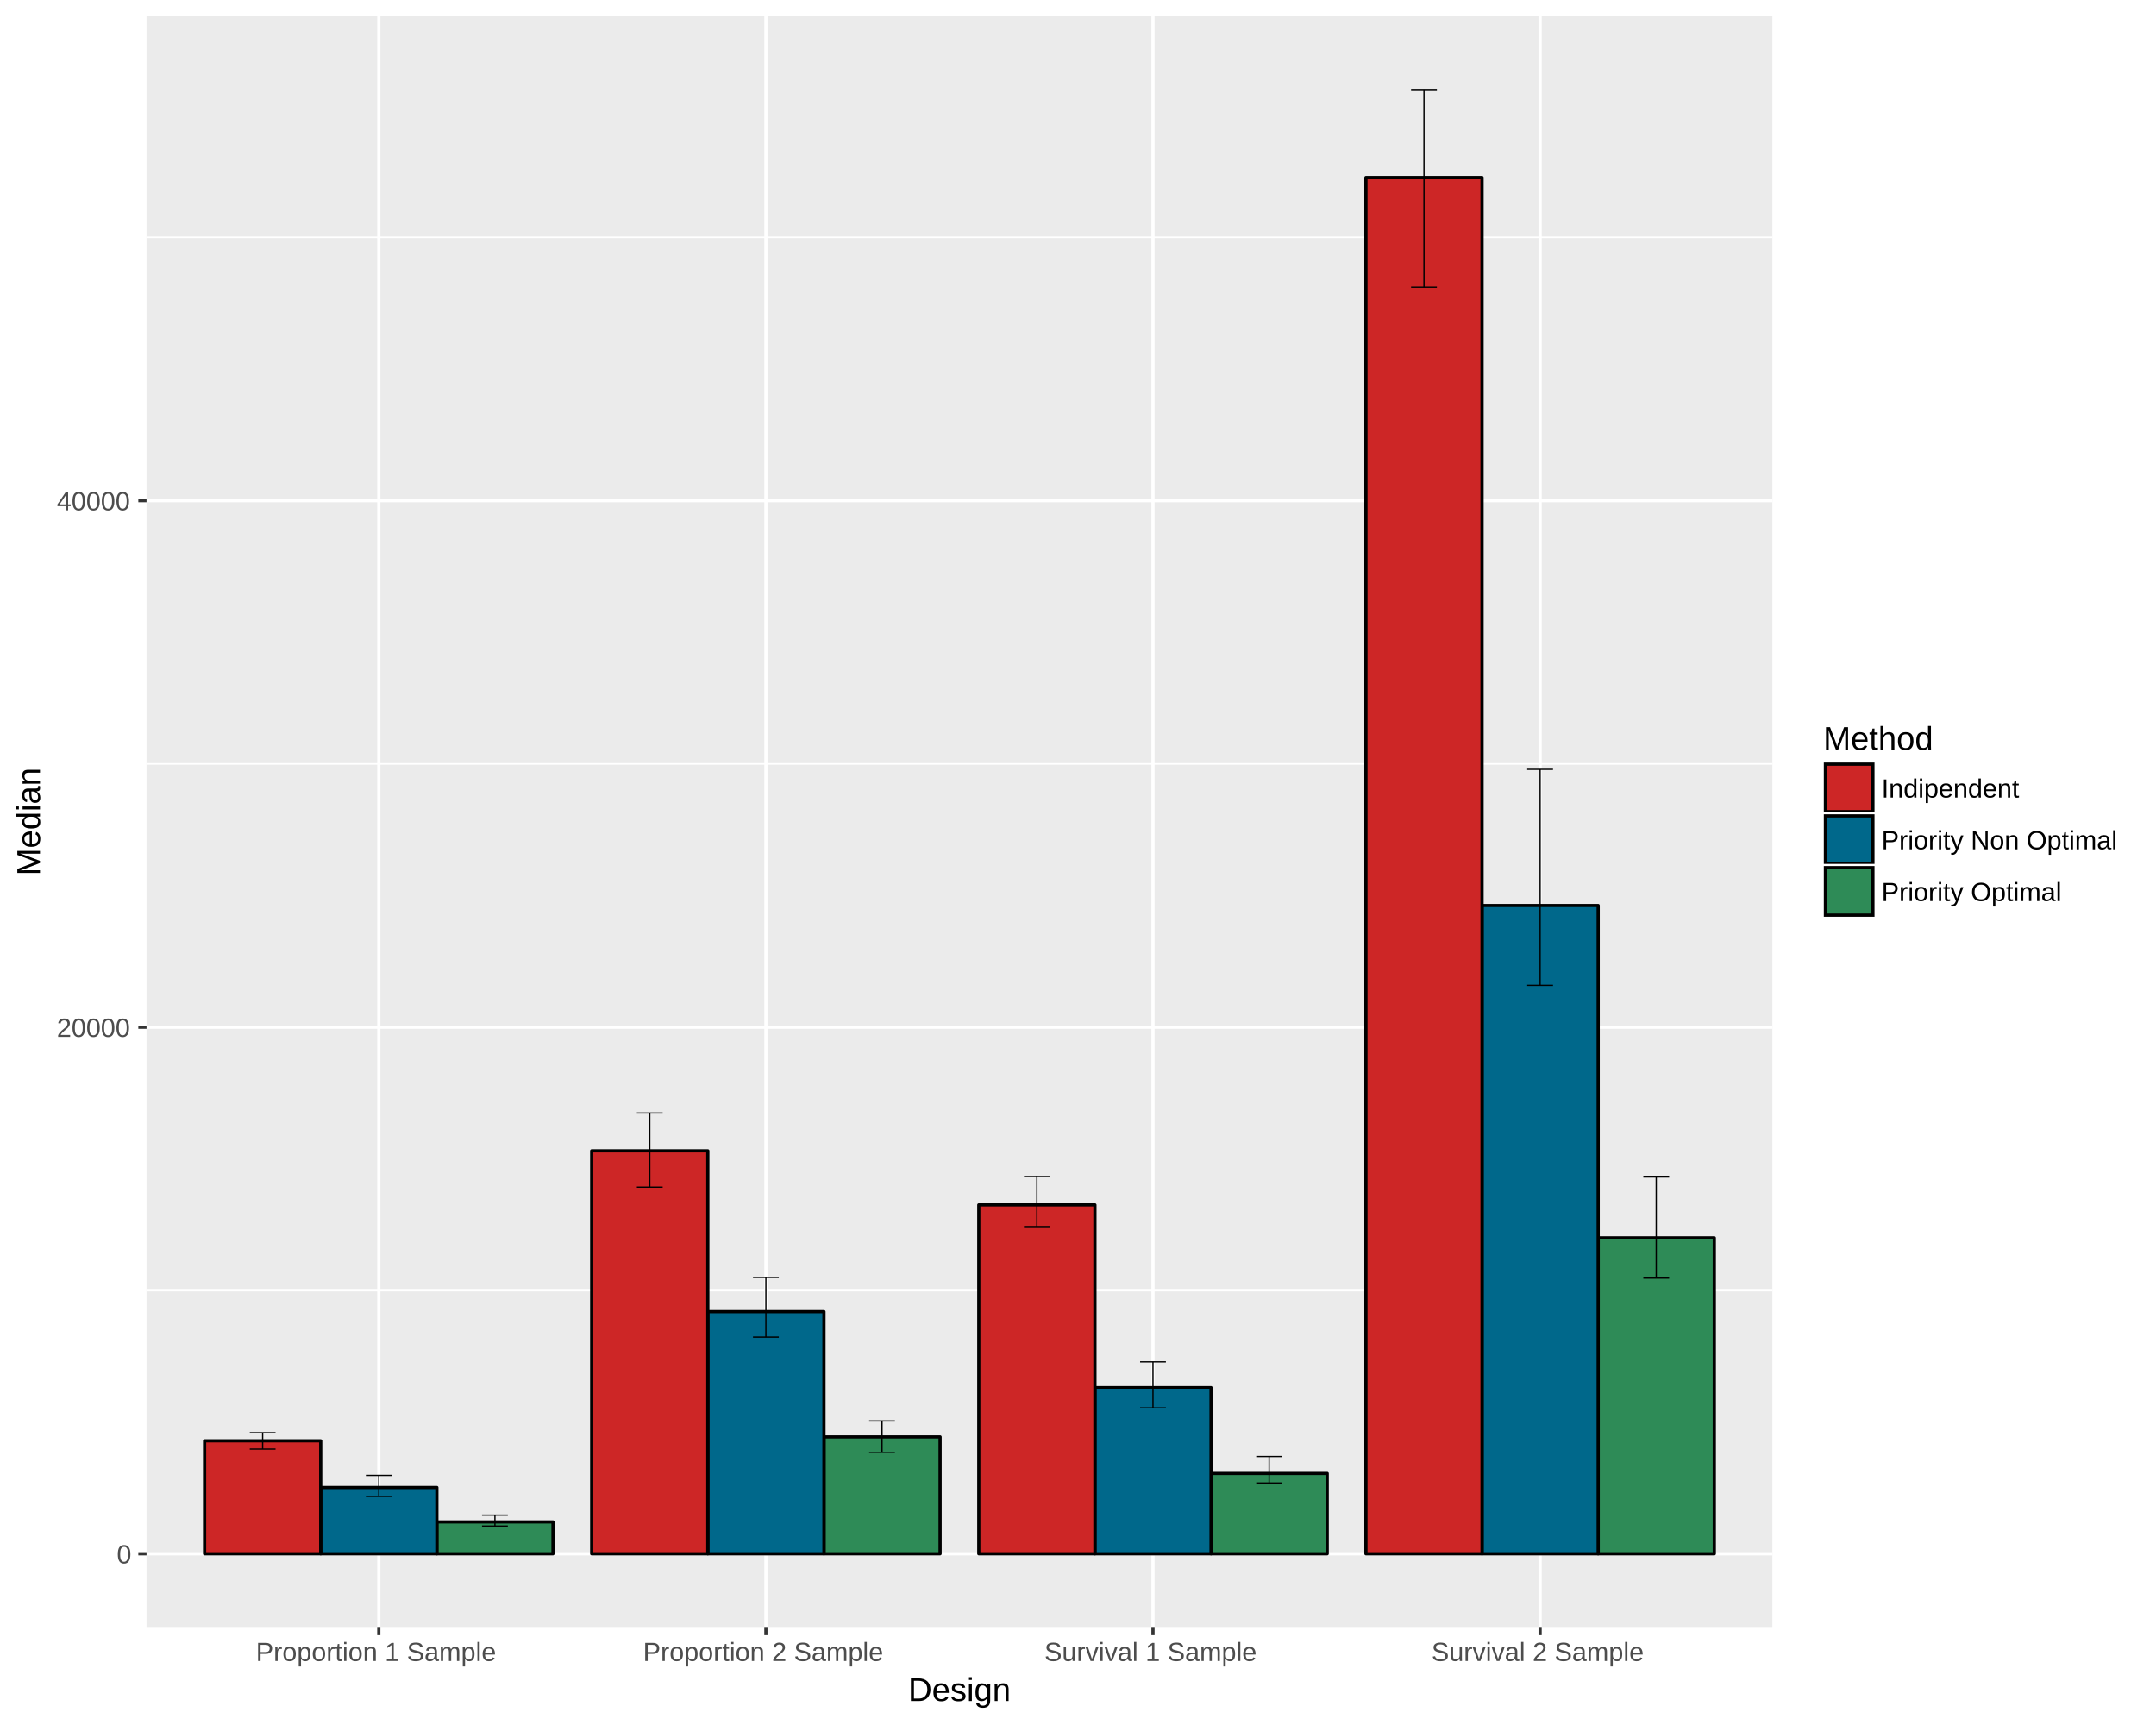
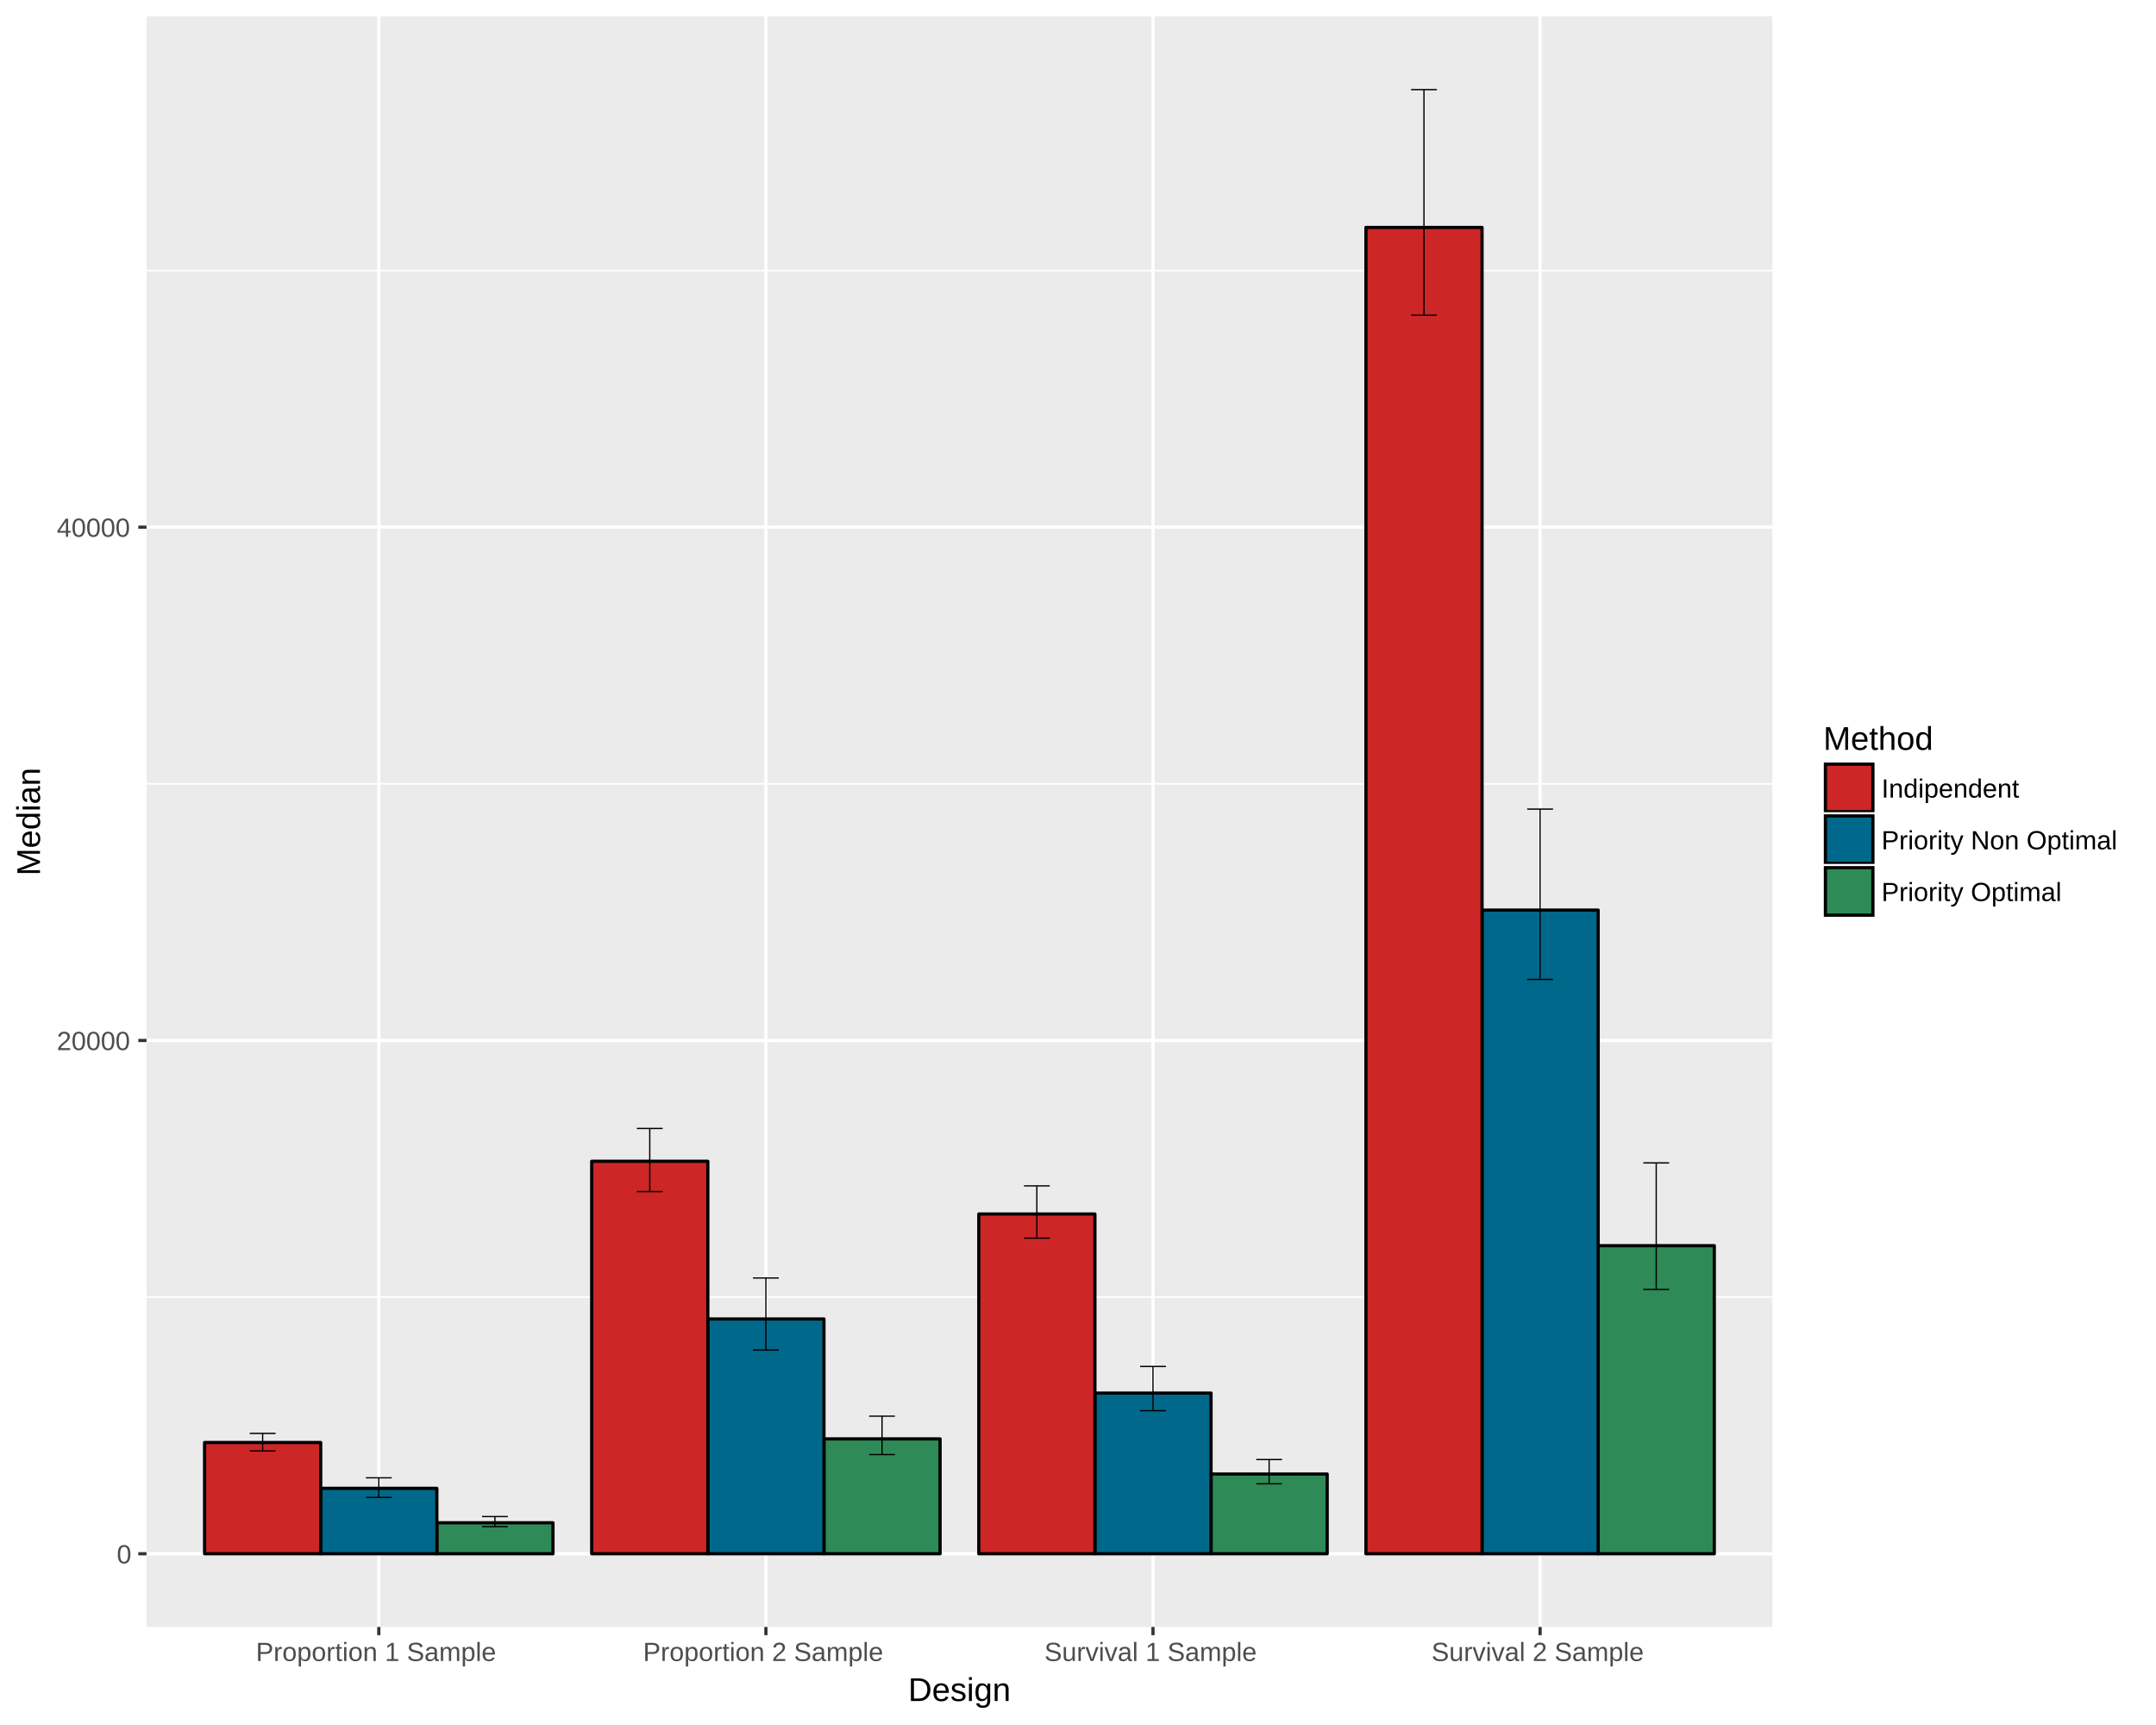
<svg xmlns="http://www.w3.org/2000/svg" viewBox="0 0 720.00 576.00">
  <defs>
    <style type="text/css">
    line, polyline, path, rect, circle {
      fill: none;
      stroke: #000000;
      stroke-linecap: round;
      stroke-linejoin: round;
      stroke-miterlimit: 10.00;
    }
  </style>
  </defs>
  <rect width="100%" height="100%" style="stroke: none; fill: #FFFFFF;" />
  <rect x="0.00" y="0.00" width="720.00" height="576.00" style="stroke-width: 1.07; stroke: #FFFFFF; fill: #FFFFFF;" />
  <defs>
    <clipPath id="cpNDguOTMyOXw1OTEuODgyfDU0My4yNjZ8NS40Nzk0NQ==">
      <rect x="48.93" y="5.48" width="542.95" height="537.79" />
    </clipPath>
  </defs>
  <rect x="48.93" y="5.48" width="542.95" height="537.79" style="stroke-width: 1.07; stroke: none; fill: #EBEBEB;" clip-path="url(#cpNDguOTMyOXw1OTEuODgyfDU0My4yNjZ8NS40Nzk0NQ==)" />
-   <polyline points="48.93,430.91 591.88,430.91 " style="stroke-width: 0.53; stroke: #FFFFFF; stroke-linecap: butt;" clip-path="url(#cpNDguOTMyOXw1OTEuODgyfDU0My4yNjZ8NS40Nzk0NQ==)" />
-   <polyline points="48.93,255.09 591.88,255.09 " style="stroke-width: 0.53; stroke: #FFFFFF; stroke-linecap: butt;" clip-path="url(#cpNDguOTMyOXw1OTEuODgyfDU0My4yNjZ8NS40Nzk0NQ==)" />
-   <polyline points="48.93,79.27 591.88,79.27 " style="stroke-width: 0.53; stroke: #FFFFFF; stroke-linecap: butt;" clip-path="url(#cpNDguOTMyOXw1OTEuODgyfDU0My4yNjZ8NS40Nzk0NQ==)" />
+   <polyline points="48.93,433.12 591.88,433.12 " style="stroke-width: 0.53; stroke: #FFFFFF; stroke-linecap: butt;" clip-path="url(#cpNDguOTMyOXw1OTEuODgyfDU0My4yNjZ8NS40Nzk0NQ==)" />
+   <polyline points="48.93,261.73 591.88,261.73 " style="stroke-width: 0.53; stroke: #FFFFFF; stroke-linecap: butt;" clip-path="url(#cpNDguOTMyOXw1OTEuODgyfDU0My4yNjZ8NS40Nzk0NQ==)" />
+   <polyline points="48.93,90.33 591.88,90.33 " style="stroke-width: 0.53; stroke: #FFFFFF; stroke-linecap: butt;" clip-path="url(#cpNDguOTMyOXw1OTEuODgyfDU0My4yNjZ8NS40Nzk0NQ==)" />
  <polyline points="48.93,518.82 591.88,518.82 " style="stroke-width: 1.07; stroke: #FFFFFF; stroke-linecap: butt;" clip-path="url(#cpNDguOTMyOXw1OTEuODgyfDU0My4yNjZ8NS40Nzk0NQ==)" />
-   <polyline points="48.93,343.00 591.88,343.00 " style="stroke-width: 1.07; stroke: #FFFFFF; stroke-linecap: butt;" clip-path="url(#cpNDguOTMyOXw1OTEuODgyfDU0My4yNjZ8NS40Nzk0NQ==)" />
-   <polyline points="48.93,167.18 591.88,167.18 " style="stroke-width: 1.07; stroke: #FFFFFF; stroke-linecap: butt;" clip-path="url(#cpNDguOTMyOXw1OTEuODgyfDU0My4yNjZ8NS40Nzk0NQ==)" />
+   <polyline points="48.93,347.43 591.88,347.43 " style="stroke-width: 1.07; stroke: #FFFFFF; stroke-linecap: butt;" clip-path="url(#cpNDguOTMyOXw1OTEuODgyfDU0My4yNjZ8NS40Nzk0NQ==)" />
+   <polyline points="48.93,176.03 591.88,176.03 " style="stroke-width: 1.07; stroke: #FFFFFF; stroke-linecap: butt;" clip-path="url(#cpNDguOTMyOXw1OTEuODgyfDU0My4yNjZ8NS40Nzk0NQ==)" />
  <polyline points="126.50,543.27 126.50,5.48 " style="stroke-width: 1.07; stroke: #FFFFFF; stroke-linecap: butt;" clip-path="url(#cpNDguOTMyOXw1OTEuODgyfDU0My4yNjZ8NS40Nzk0NQ==)" />
  <polyline points="255.77,543.27 255.77,5.48 " style="stroke-width: 1.07; stroke: #FFFFFF; stroke-linecap: butt;" clip-path="url(#cpNDguOTMyOXw1OTEuODgyfDU0My4yNjZ8NS40Nzk0NQ==)" />
  <polyline points="385.04,543.27 385.04,5.48 " style="stroke-width: 1.07; stroke: #FFFFFF; stroke-linecap: butt;" clip-path="url(#cpNDguOTMyOXw1OTEuODgyfDU0My4yNjZ8NS40Nzk0NQ==)" />
  <polyline points="514.32,543.27 514.32,5.48 " style="stroke-width: 1.07; stroke: #FFFFFF; stroke-linecap: butt;" clip-path="url(#cpNDguOTMyOXw1OTEuODgyfDU0My4yNjZ8NS40Nzk0NQ==)" />
-   <rect x="145.89" y="508.18" width="38.78" height="10.64" style="stroke-width: 1.07; stroke-linecap: butt; fill: #2E8B57;" clip-path="url(#cpNDguOTMyOXw1OTEuODgyfDU0My4yNjZ8NS40Nzk0NQ==)" />
-   <rect x="107.11" y="496.68" width="38.78" height="22.14" style="stroke-width: 1.07; stroke-linecap: butt; fill: #00688B;" clip-path="url(#cpNDguOTMyOXw1OTEuODgyfDU0My4yNjZ8NS40Nzk0NQ==)" />
-   <rect x="68.32" y="481.08" width="38.78" height="37.74" style="stroke-width: 1.07; stroke-linecap: butt; fill: #CD2626;" clip-path="url(#cpNDguOTMyOXw1OTEuODgyfDU0My4yNjZ8NS40Nzk0NQ==)" />
-   <rect x="275.16" y="479.78" width="38.78" height="39.04" style="stroke-width: 1.07; stroke-linecap: butt; fill: #2E8B57;" clip-path="url(#cpNDguOTMyOXw1OTEuODgyfDU0My4yNjZ8NS40Nzk0NQ==)" />
-   <rect x="236.38" y="437.94" width="38.78" height="80.88" style="stroke-width: 1.07; stroke-linecap: butt; fill: #00688B;" clip-path="url(#cpNDguOTMyOXw1OTEuODgyfDU0My4yNjZ8NS40Nzk0NQ==)" />
-   <rect x="197.60" y="384.25" width="38.78" height="134.57" style="stroke-width: 1.07; stroke-linecap: butt; fill: #CD2626;" clip-path="url(#cpNDguOTMyOXw1OTEuODgyfDU0My4yNjZ8NS40Nzk0NQ==)" />
-   <rect x="404.44" y="491.99" width="38.78" height="26.83" style="stroke-width: 1.07; stroke-linecap: butt; fill: #2E8B57;" clip-path="url(#cpNDguOTMyOXw1OTEuODgyfDU0My4yNjZ8NS40Nzk0NQ==)" />
-   <rect x="365.65" y="463.31" width="38.78" height="55.51" style="stroke-width: 1.07; stroke-linecap: butt; fill: #00688B;" clip-path="url(#cpNDguOTMyOXw1OTEuODgyfDU0My4yNjZ8NS40Nzk0NQ==)" />
-   <rect x="326.87" y="402.29" width="38.78" height="116.53" style="stroke-width: 1.07; stroke-linecap: butt; fill: #CD2626;" clip-path="url(#cpNDguOTMyOXw1OTEuODgyfDU0My4yNjZ8NS40Nzk0NQ==)" />
-   <rect x="533.71" y="413.29" width="38.78" height="105.54" style="stroke-width: 1.07; stroke-linecap: butt; fill: #2E8B57;" clip-path="url(#cpNDguOTMyOXw1OTEuODgyfDU0My4yNjZ8NS40Nzk0NQ==)" />
-   <rect x="494.93" y="302.37" width="38.78" height="216.45" style="stroke-width: 1.07; stroke-linecap: butt; fill: #00688B;" clip-path="url(#cpNDguOTMyOXw1OTEuODgyfDU0My4yNjZ8NS40Nzk0NQ==)" />
-   <rect x="456.15" y="59.31" width="38.78" height="459.51" style="stroke-width: 1.07; stroke-linecap: butt; fill: #CD2626;" clip-path="url(#cpNDguOTMyOXw1OTEuODgyfDU0My4yNjZ8NS40Nzk0NQ==)" />
-   <polyline points="160.97,505.91 169.59,505.91 " style="stroke-width: 0.43; stroke-linecap: butt;" clip-path="url(#cpNDguOTMyOXw1OTEuODgyfDU0My4yNjZ8NS40Nzk0NQ==)" />
-   <polyline points="165.28,505.91 165.28,509.57 " style="stroke-width: 0.43; stroke-linecap: butt;" clip-path="url(#cpNDguOTMyOXw1OTEuODgyfDU0My4yNjZ8NS40Nzk0NQ==)" />
-   <polyline points="160.97,509.57 169.59,509.57 " style="stroke-width: 0.43; stroke-linecap: butt;" clip-path="url(#cpNDguOTMyOXw1OTEuODgyfDU0My4yNjZ8NS40Nzk0NQ==)" />
-   <polyline points="122.19,492.63 130.81,492.63 " style="stroke-width: 0.43; stroke-linecap: butt;" clip-path="url(#cpNDguOTMyOXw1OTEuODgyfDU0My4yNjZ8NS40Nzk0NQ==)" />
-   <polyline points="126.50,492.63 126.50,499.65 " style="stroke-width: 0.43; stroke-linecap: butt;" clip-path="url(#cpNDguOTMyOXw1OTEuODgyfDU0My4yNjZ8NS40Nzk0NQ==)" />
-   <polyline points="122.19,499.65 130.81,499.65 " style="stroke-width: 0.43; stroke-linecap: butt;" clip-path="url(#cpNDguOTMyOXw1OTEuODgyfDU0My4yNjZ8NS40Nzk0NQ==)" />
-   <polyline points="83.41,478.40 92.02,478.40 " style="stroke-width: 0.43; stroke-linecap: butt;" clip-path="url(#cpNDguOTMyOXw1OTEuODgyfDU0My4yNjZ8NS40Nzk0NQ==)" />
-   <polyline points="87.71,478.40 87.71,483.84 " style="stroke-width: 0.43; stroke-linecap: butt;" clip-path="url(#cpNDguOTMyOXw1OTEuODgyfDU0My4yNjZ8NS40Nzk0NQ==)" />
-   <polyline points="83.41,483.84 92.02,483.84 " style="stroke-width: 0.43; stroke-linecap: butt;" clip-path="url(#cpNDguOTMyOXw1OTEuODgyfDU0My4yNjZ8NS40Nzk0NQ==)" />
-   <polyline points="290.24,474.44 298.86,474.44 " style="stroke-width: 0.43; stroke-linecap: butt;" clip-path="url(#cpNDguOTMyOXw1OTEuODgyfDU0My4yNjZ8NS40Nzk0NQ==)" />
-   <polyline points="294.55,474.44 294.55,484.94 " style="stroke-width: 0.43; stroke-linecap: butt;" clip-path="url(#cpNDguOTMyOXw1OTEuODgyfDU0My4yNjZ8NS40Nzk0NQ==)" />
-   <polyline points="290.24,484.94 298.86,484.94 " style="stroke-width: 0.43; stroke-linecap: butt;" clip-path="url(#cpNDguOTMyOXw1OTEuODgyfDU0My4yNjZ8NS40Nzk0NQ==)" />
-   <polyline points="251.46,426.51 260.08,426.51 " style="stroke-width: 0.43; stroke-linecap: butt;" clip-path="url(#cpNDguOTMyOXw1OTEuODgyfDU0My4yNjZ8NS40Nzk0NQ==)" />
-   <polyline points="255.77,426.51 255.77,446.43 " style="stroke-width: 0.43; stroke-linecap: butt;" clip-path="url(#cpNDguOTMyOXw1OTEuODgyfDU0My4yNjZ8NS40Nzk0NQ==)" />
-   <polyline points="251.46,446.43 260.08,446.43 " style="stroke-width: 0.43; stroke-linecap: butt;" clip-path="url(#cpNDguOTMyOXw1OTEuODgyfDU0My4yNjZ8NS40Nzk0NQ==)" />
-   <polyline points="212.68,371.63 221.30,371.63 " style="stroke-width: 0.43; stroke-linecap: butt;" clip-path="url(#cpNDguOTMyOXw1OTEuODgyfDU0My4yNjZ8NS40Nzk0NQ==)" />
-   <polyline points="216.99,371.63 216.99,396.37 " style="stroke-width: 0.43; stroke-linecap: butt;" clip-path="url(#cpNDguOTMyOXw1OTEuODgyfDU0My4yNjZ8NS40Nzk0NQ==)" />
-   <polyline points="212.68,396.37 221.30,396.37 " style="stroke-width: 0.43; stroke-linecap: butt;" clip-path="url(#cpNDguOTMyOXw1OTEuODgyfDU0My4yNjZ8NS40Nzk0NQ==)" />
-   <polyline points="419.52,486.32 428.14,486.32 " style="stroke-width: 0.43; stroke-linecap: butt;" clip-path="url(#cpNDguOTMyOXw1OTEuODgyfDU0My4yNjZ8NS40Nzk0NQ==)" />
-   <polyline points="423.83,486.32 423.83,495.18 " style="stroke-width: 0.43; stroke-linecap: butt;" clip-path="url(#cpNDguOTMyOXw1OTEuODgyfDU0My4yNjZ8NS40Nzk0NQ==)" />
-   <polyline points="419.52,495.18 428.14,495.18 " style="stroke-width: 0.43; stroke-linecap: butt;" clip-path="url(#cpNDguOTMyOXw1OTEuODgyfDU0My4yNjZ8NS40Nzk0NQ==)" />
-   <polyline points="380.74,454.70 389.35,454.70 " style="stroke-width: 0.43; stroke-linecap: butt;" clip-path="url(#cpNDguOTMyOXw1OTEuODgyfDU0My4yNjZ8NS40Nzk0NQ==)" />
-   <polyline points="385.04,454.70 385.04,470.08 " style="stroke-width: 0.43; stroke-linecap: butt;" clip-path="url(#cpNDguOTMyOXw1OTEuODgyfDU0My4yNjZ8NS40Nzk0NQ==)" />
-   <polyline points="380.74,470.08 389.35,470.08 " style="stroke-width: 0.43; stroke-linecap: butt;" clip-path="url(#cpNDguOTMyOXw1OTEuODgyfDU0My4yNjZ8NS40Nzk0NQ==)" />
-   <polyline points="341.95,392.82 350.57,392.82 " style="stroke-width: 0.43; stroke-linecap: butt;" clip-path="url(#cpNDguOTMyOXw1OTEuODgyfDU0My4yNjZ8NS40Nzk0NQ==)" />
-   <polyline points="346.26,392.82 346.26,409.81 " style="stroke-width: 0.43; stroke-linecap: butt;" clip-path="url(#cpNDguOTMyOXw1OTEuODgyfDU0My4yNjZ8NS40Nzk0NQ==)" />
-   <polyline points="341.95,409.81 350.57,409.81 " style="stroke-width: 0.43; stroke-linecap: butt;" clip-path="url(#cpNDguOTMyOXw1OTEuODgyfDU0My4yNjZ8NS40Nzk0NQ==)" />
-   <polyline points="548.79,392.98 557.41,392.98 " style="stroke-width: 0.43; stroke-linecap: butt;" clip-path="url(#cpNDguOTMyOXw1OTEuODgyfDU0My4yNjZ8NS40Nzk0NQ==)" />
-   <polyline points="553.10,392.98 553.10,426.73 " style="stroke-width: 0.43; stroke-linecap: butt;" clip-path="url(#cpNDguOTMyOXw1OTEuODgyfDU0My4yNjZ8NS40Nzk0NQ==)" />
-   <polyline points="548.79,426.73 557.41,426.73 " style="stroke-width: 0.43; stroke-linecap: butt;" clip-path="url(#cpNDguOTMyOXw1OTEuODgyfDU0My4yNjZ8NS40Nzk0NQ==)" />
-   <polyline points="510.01,256.90 518.63,256.90 " style="stroke-width: 0.43; stroke-linecap: butt;" clip-path="url(#cpNDguOTMyOXw1OTEuODgyfDU0My4yNjZ8NS40Nzk0NQ==)" />
-   <polyline points="514.32,256.90 514.32,329.01 " style="stroke-width: 0.43; stroke-linecap: butt;" clip-path="url(#cpNDguOTMyOXw1OTEuODgyfDU0My4yNjZ8NS40Nzk0NQ==)" />
-   <polyline points="510.01,329.01 518.63,329.01 " style="stroke-width: 0.43; stroke-linecap: butt;" clip-path="url(#cpNDguOTMyOXw1OTEuODgyfDU0My4yNjZ8NS40Nzk0NQ==)" />
+   <rect x="145.89" y="508.48" width="38.78" height="10.34" style="stroke-width: 1.07; stroke-linecap: butt; fill: #2E8B57;" clip-path="url(#cpNDguOTMyOXw1OTEuODgyfDU0My4yNjZ8NS40Nzk0NQ==)" />
+   <rect x="107.11" y="496.98" width="38.78" height="21.84" style="stroke-width: 1.07; stroke-linecap: butt; fill: #00688B;" clip-path="url(#cpNDguOTMyOXw1OTEuODgyfDU0My4yNjZ8NS40Nzk0NQ==)" />
+   <rect x="68.32" y="481.67" width="38.78" height="37.15" style="stroke-width: 1.07; stroke-linecap: butt; fill: #CD2626;" clip-path="url(#cpNDguOTMyOXw1OTEuODgyfDU0My4yNjZ8NS40Nzk0NQ==)" />
+   <rect x="275.16" y="480.46" width="38.78" height="38.36" style="stroke-width: 1.07; stroke-linecap: butt; fill: #2E8B57;" clip-path="url(#cpNDguOTMyOXw1OTEuODgyfDU0My4yNjZ8NS40Nzk0NQ==)" />
+   <rect x="236.38" y="440.42" width="38.78" height="78.40" style="stroke-width: 1.07; stroke-linecap: butt; fill: #00688B;" clip-path="url(#cpNDguOTMyOXw1OTEuODgyfDU0My4yNjZ8NS40Nzk0NQ==)" />
+   <rect x="197.60" y="387.77" width="38.78" height="131.05" style="stroke-width: 1.07; stroke-linecap: butt; fill: #CD2626;" clip-path="url(#cpNDguOTMyOXw1OTEuODgyfDU0My4yNjZ8NS40Nzk0NQ==)" />
+   <rect x="404.44" y="492.20" width="38.78" height="26.62" style="stroke-width: 1.07; stroke-linecap: butt; fill: #2E8B57;" clip-path="url(#cpNDguOTMyOXw1OTEuODgyfDU0My4yNjZ8NS40Nzk0NQ==)" />
+   <rect x="365.65" y="465.17" width="38.78" height="53.65" style="stroke-width: 1.07; stroke-linecap: butt; fill: #00688B;" clip-path="url(#cpNDguOTMyOXw1OTEuODgyfDU0My4yNjZ8NS40Nzk0NQ==)" />
+   <rect x="326.87" y="405.37" width="38.78" height="113.45" style="stroke-width: 1.07; stroke-linecap: butt; fill: #CD2626;" clip-path="url(#cpNDguOTMyOXw1OTEuODgyfDU0My4yNjZ8NS40Nzk0NQ==)" />
+   <rect x="533.71" y="415.95" width="38.78" height="102.88" style="stroke-width: 1.07; stroke-linecap: butt; fill: #2E8B57;" clip-path="url(#cpNDguOTMyOXw1OTEuODgyfDU0My4yNjZ8NS40Nzk0NQ==)" />
+   <rect x="494.93" y="303.89" width="38.78" height="214.93" style="stroke-width: 1.07; stroke-linecap: butt; fill: #00688B;" clip-path="url(#cpNDguOTMyOXw1OTEuODgyfDU0My4yNjZ8NS40Nzk0NQ==)" />
+   <rect x="456.15" y="75.95" width="38.78" height="442.87" style="stroke-width: 1.07; stroke-linecap: butt; fill: #CD2626;" clip-path="url(#cpNDguOTMyOXw1OTEuODgyfDU0My4yNjZ8NS40Nzk0NQ==)" />
+   <polyline points="160.97,506.40 169.59,506.40 " style="stroke-width: 0.43; stroke-linecap: butt;" clip-path="url(#cpNDguOTMyOXw1OTEuODgyfDU0My4yNjZ8NS40Nzk0NQ==)" />
+   <polyline points="165.28,506.40 165.28,509.75 " style="stroke-width: 0.43; stroke-linecap: butt;" clip-path="url(#cpNDguOTMyOXw1OTEuODgyfDU0My4yNjZ8NS40Nzk0NQ==)" />
+   <polyline points="160.97,509.75 169.59,509.75 " style="stroke-width: 0.43; stroke-linecap: butt;" clip-path="url(#cpNDguOTMyOXw1OTEuODgyfDU0My4yNjZ8NS40Nzk0NQ==)" />
+   <polyline points="122.19,493.46 130.81,493.46 " style="stroke-width: 0.43; stroke-linecap: butt;" clip-path="url(#cpNDguOTMyOXw1OTEuODgyfDU0My4yNjZ8NS40Nzk0NQ==)" />
+   <polyline points="126.50,493.46 126.50,500.01 " style="stroke-width: 0.43; stroke-linecap: butt;" clip-path="url(#cpNDguOTMyOXw1OTEuODgyfDU0My4yNjZ8NS40Nzk0NQ==)" />
+   <polyline points="122.19,500.01 130.81,500.01 " style="stroke-width: 0.43; stroke-linecap: butt;" clip-path="url(#cpNDguOTMyOXw1OTEuODgyfDU0My4yNjZ8NS40Nzk0NQ==)" />
+   <polyline points="83.41,478.63 92.02,478.63 " style="stroke-width: 0.43; stroke-linecap: butt;" clip-path="url(#cpNDguOTMyOXw1OTEuODgyfDU0My4yNjZ8NS40Nzk0NQ==)" />
+   <polyline points="87.71,478.63 87.71,484.49 " style="stroke-width: 0.43; stroke-linecap: butt;" clip-path="url(#cpNDguOTMyOXw1OTEuODgyfDU0My4yNjZ8NS40Nzk0NQ==)" />
+   <polyline points="83.41,484.49 92.02,484.49 " style="stroke-width: 0.43; stroke-linecap: butt;" clip-path="url(#cpNDguOTMyOXw1OTEuODgyfDU0My4yNjZ8NS40Nzk0NQ==)" />
+   <polyline points="290.24,472.88 298.86,472.88 " style="stroke-width: 0.43; stroke-linecap: butt;" clip-path="url(#cpNDguOTMyOXw1OTEuODgyfDU0My4yNjZ8NS40Nzk0NQ==)" />
+   <polyline points="294.55,472.88 294.55,485.70 " style="stroke-width: 0.43; stroke-linecap: butt;" clip-path="url(#cpNDguOTMyOXw1OTEuODgyfDU0My4yNjZ8NS40Nzk0NQ==)" />
+   <polyline points="290.24,485.70 298.86,485.70 " style="stroke-width: 0.43; stroke-linecap: butt;" clip-path="url(#cpNDguOTMyOXw1OTEuODgyfDU0My4yNjZ8NS40Nzk0NQ==)" />
+   <polyline points="251.46,426.74 260.08,426.74 " style="stroke-width: 0.43; stroke-linecap: butt;" clip-path="url(#cpNDguOTMyOXw1OTEuODgyfDU0My4yNjZ8NS40Nzk0NQ==)" />
+   <polyline points="255.77,426.74 255.77,450.81 " style="stroke-width: 0.43; stroke-linecap: butt;" clip-path="url(#cpNDguOTMyOXw1OTEuODgyfDU0My4yNjZ8NS40Nzk0NQ==)" />
+   <polyline points="251.46,450.81 260.08,450.81 " style="stroke-width: 0.43; stroke-linecap: butt;" clip-path="url(#cpNDguOTMyOXw1OTEuODgyfDU0My4yNjZ8NS40Nzk0NQ==)" />
+   <polyline points="212.68,376.81 221.30,376.81 " style="stroke-width: 0.43; stroke-linecap: butt;" clip-path="url(#cpNDguOTMyOXw1OTEuODgyfDU0My4yNjZ8NS40Nzk0NQ==)" />
+   <polyline points="216.99,376.81 216.99,397.89 " style="stroke-width: 0.43; stroke-linecap: butt;" clip-path="url(#cpNDguOTMyOXw1OTEuODgyfDU0My4yNjZ8NS40Nzk0NQ==)" />
+   <polyline points="212.68,397.89 221.30,397.89 " style="stroke-width: 0.43; stroke-linecap: butt;" clip-path="url(#cpNDguOTMyOXw1OTEuODgyfDU0My4yNjZ8NS40Nzk0NQ==)" />
+   <polyline points="419.52,487.36 428.14,487.36 " style="stroke-width: 0.43; stroke-linecap: butt;" clip-path="url(#cpNDguOTMyOXw1OTEuODgyfDU0My4yNjZ8NS40Nzk0NQ==)" />
+   <polyline points="423.83,487.36 423.83,495.46 " style="stroke-width: 0.43; stroke-linecap: butt;" clip-path="url(#cpNDguOTMyOXw1OTEuODgyfDU0My4yNjZ8NS40Nzk0NQ==)" />
+   <polyline points="419.52,495.46 428.14,495.46 " style="stroke-width: 0.43; stroke-linecap: butt;" clip-path="url(#cpNDguOTMyOXw1OTEuODgyfDU0My4yNjZ8NS40Nzk0NQ==)" />
+   <polyline points="380.74,456.28 389.35,456.28 " style="stroke-width: 0.43; stroke-linecap: butt;" clip-path="url(#cpNDguOTMyOXw1OTEuODgyfDU0My4yNjZ8NS40Nzk0NQ==)" />
+   <polyline points="385.04,456.28 385.04,471.04 " style="stroke-width: 0.43; stroke-linecap: butt;" clip-path="url(#cpNDguOTMyOXw1OTEuODgyfDU0My4yNjZ8NS40Nzk0NQ==)" />
+   <polyline points="380.74,471.04 389.35,471.04 " style="stroke-width: 0.43; stroke-linecap: butt;" clip-path="url(#cpNDguOTMyOXw1OTEuODgyfDU0My4yNjZ8NS40Nzk0NQ==)" />
+   <polyline points="341.95,395.98 350.57,395.98 " style="stroke-width: 0.43; stroke-linecap: butt;" clip-path="url(#cpNDguOTMyOXw1OTEuODgyfDU0My4yNjZ8NS40Nzk0NQ==)" />
+   <polyline points="346.26,395.98 346.26,413.43 " style="stroke-width: 0.43; stroke-linecap: butt;" clip-path="url(#cpNDguOTMyOXw1OTEuODgyfDU0My4yNjZ8NS40Nzk0NQ==)" />
+   <polyline points="341.95,413.43 350.57,413.43 " style="stroke-width: 0.43; stroke-linecap: butt;" clip-path="url(#cpNDguOTMyOXw1OTEuODgyfDU0My4yNjZ8NS40Nzk0NQ==)" />
+   <polyline points="548.79,388.31 557.41,388.31 " style="stroke-width: 0.43; stroke-linecap: butt;" clip-path="url(#cpNDguOTMyOXw1OTEuODgyfDU0My4yNjZ8NS40Nzk0NQ==)" />
+   <polyline points="553.10,388.31 553.10,430.57 " style="stroke-width: 0.43; stroke-linecap: butt;" clip-path="url(#cpNDguOTMyOXw1OTEuODgyfDU0My4yNjZ8NS40Nzk0NQ==)" />
+   <polyline points="548.79,430.57 557.41,430.57 " style="stroke-width: 0.43; stroke-linecap: butt;" clip-path="url(#cpNDguOTMyOXw1OTEuODgyfDU0My4yNjZ8NS40Nzk0NQ==)" />
+   <polyline points="510.01,270.17 518.63,270.17 " style="stroke-width: 0.43; stroke-linecap: butt;" clip-path="url(#cpNDguOTMyOXw1OTEuODgyfDU0My4yNjZ8NS40Nzk0NQ==)" />
+   <polyline points="514.32,270.17 514.32,327.04 " style="stroke-width: 0.43; stroke-linecap: butt;" clip-path="url(#cpNDguOTMyOXw1OTEuODgyfDU0My4yNjZ8NS40Nzk0NQ==)" />
+   <polyline points="510.01,327.04 518.63,327.04 " style="stroke-width: 0.43; stroke-linecap: butt;" clip-path="url(#cpNDguOTMyOXw1OTEuODgyfDU0My4yNjZ8NS40Nzk0NQ==)" />
  <polyline points="471.23,29.92 479.85,29.92 " style="stroke-width: 0.43; stroke-linecap: butt;" clip-path="url(#cpNDguOTMyOXw1OTEuODgyfDU0My4yNjZ8NS40Nzk0NQ==)" />
-   <polyline points="475.54,29.92 475.54,95.96 " style="stroke-width: 0.43; stroke-linecap: butt;" clip-path="url(#cpNDguOTMyOXw1OTEuODgyfDU0My4yNjZ8NS40Nzk0NQ==)" />
-   <polyline points="471.23,95.96 479.85,95.96 " style="stroke-width: 0.43; stroke-linecap: butt;" clip-path="url(#cpNDguOTMyOXw1OTEuODgyfDU0My4yNjZ8NS40Nzk0NQ==)" />
+   <polyline points="475.54,29.92 475.54,105.24 " style="stroke-width: 0.43; stroke-linecap: butt;" clip-path="url(#cpNDguOTMyOXw1OTEuODgyfDU0My4yNjZ8NS40Nzk0NQ==)" />
+   <polyline points="471.23,105.24 479.85,105.24 " style="stroke-width: 0.43; stroke-linecap: butt;" clip-path="url(#cpNDguOTMyOXw1OTEuODgyfDU0My4yNjZ8NS40Nzk0NQ==)" />
  <defs>
    <clipPath id="cpMHw3MjB8NTc2fDA=">
      <rect x="0.00" y="0.00" width="720.00" height="576.00" />
    </clipPath>
  </defs>
  <g clip-path="url(#cpMHw3MjB8NTc2fDA=)">
    <text x="39.00" y="522.04" style="font-size: 8.80px; fill: #4D4D4D; font-family: Arial;" textLength="5.01px" lengthAdjust="spacingAndGlyphs">0</text>
  </g>
  <g clip-path="url(#cpMHw3MjB8NTc2fDA=)">
-     <text x="18.97" y="346.22" style="font-size: 8.80px; fill: #4D4D4D; font-family: Arial;" textLength="25.03px" lengthAdjust="spacingAndGlyphs">20000</text>
+     <text x="18.97" y="350.64" style="font-size: 8.80px; fill: #4D4D4D; font-family: Arial;" textLength="25.03px" lengthAdjust="spacingAndGlyphs">20000</text>
  </g>
  <g clip-path="url(#cpMHw3MjB8NTc2fDA=)">
-     <text x="18.97" y="170.40" style="font-size: 8.80px; fill: #4D4D4D; font-family: Arial;" textLength="25.03px" lengthAdjust="spacingAndGlyphs">40000</text>
+     <text x="18.97" y="179.25" style="font-size: 8.80px; fill: #4D4D4D; font-family: Arial;" textLength="25.03px" lengthAdjust="spacingAndGlyphs">40000</text>
  </g>
  <polyline points="46.19,518.82 48.93,518.82 " style="stroke-width: 1.07; stroke: #333333; stroke-linecap: butt;" clip-path="url(#cpMHw3MjB8NTc2fDA=)" />
-   <polyline points="46.19,343.00 48.93,343.00 " style="stroke-width: 1.07; stroke: #333333; stroke-linecap: butt;" clip-path="url(#cpMHw3MjB8NTc2fDA=)" />
-   <polyline points="46.19,167.18 48.93,167.18 " style="stroke-width: 1.07; stroke: #333333; stroke-linecap: butt;" clip-path="url(#cpMHw3MjB8NTc2fDA=)" />
+   <polyline points="46.19,347.43 48.93,347.43 " style="stroke-width: 1.07; stroke: #333333; stroke-linecap: butt;" clip-path="url(#cpMHw3MjB8NTc2fDA=)" />
+   <polyline points="46.19,176.03 48.93,176.03 " style="stroke-width: 1.07; stroke: #333333; stroke-linecap: butt;" clip-path="url(#cpMHw3MjB8NTc2fDA=)" />
  <polyline points="126.50,546.01 126.50,543.27 " style="stroke-width: 1.07; stroke: #333333; stroke-linecap: butt;" clip-path="url(#cpMHw3MjB8NTc2fDA=)" />
  <polyline points="255.77,546.01 255.77,543.27 " style="stroke-width: 1.07; stroke: #333333; stroke-linecap: butt;" clip-path="url(#cpMHw3MjB8NTc2fDA=)" />
  <polyline points="385.04,546.01 385.04,543.27 " style="stroke-width: 1.07; stroke: #333333; stroke-linecap: butt;" clip-path="url(#cpMHw3MjB8NTc2fDA=)" />
  <polyline points="514.32,546.01 514.32,543.27 " style="stroke-width: 1.07; stroke: #333333; stroke-linecap: butt;" clip-path="url(#cpMHw3MjB8NTc2fDA=)" />
  <g clip-path="url(#cpMHw3MjB8NTc2fDA=)">
    <text x="85.47" y="554.63" style="font-size: 8.80px; fill: #4D4D4D; font-family: Arial;" textLength="82.05px" lengthAdjust="spacingAndGlyphs">Proportion 1 Sample</text>
  </g>
  <g clip-path="url(#cpMHw3MjB8NTc2fDA=)">
    <text x="214.75" y="554.63" style="font-size: 8.80px; fill: #4D4D4D; font-family: Arial;" textLength="82.05px" lengthAdjust="spacingAndGlyphs">Proportion 2 Sample</text>
  </g>
  <g clip-path="url(#cpMHw3MjB8NTc2fDA=)">
    <text x="348.78" y="554.63" style="font-size: 8.80px; fill: #4D4D4D; font-family: Arial;" textLength="72.53px" lengthAdjust="spacingAndGlyphs">Survival 1 Sample</text>
  </g>
  <g clip-path="url(#cpMHw3MjB8NTc2fDA=)">
    <text x="478.05" y="554.63" style="font-size: 8.80px; fill: #4D4D4D; font-family: Arial;" textLength="72.53px" lengthAdjust="spacingAndGlyphs">Survival 2 Sample</text>
  </g>
  <g clip-path="url(#cpMHw3MjB8NTc2fDA=)">
    <text x="303.29" y="567.99" style="font-size: 11.00px; font-family: Arial;" textLength="34.24px" lengthAdjust="spacingAndGlyphs">Design</text>
  </g>
  <g clip-path="url(#cpMHw3MjB8NTc2fDA=)">
    <text transform="translate(13.35,292.41) rotate(-90)" style="font-size: 11.00px; font-family: Arial;" textLength="36.08px" lengthAdjust="spacingAndGlyphs">Median</text>
  </g>
  <rect x="603.22" y="236.77" width="111.30" height="75.20" style="stroke-width: 1.07; stroke: none; fill: #FFFFFF;" clip-path="url(#cpMHw3MjB8NTc2fDA=)" />
  <g clip-path="url(#cpMHw3MjB8NTc2fDA=)">
    <text x="608.89" y="250.39" style="font-size: 11.00px; font-family: Arial;" textLength="36.69px" lengthAdjust="spacingAndGlyphs">Method</text>
  </g>
  <rect x="608.89" y="254.46" width="17.28" height="17.28" style="stroke-width: 1.07; stroke: #FFFFFF; fill: #F2F2F2;" clip-path="url(#cpMHw3MjB8NTc2fDA=)" />
  <rect x="609.60" y="255.17" width="15.86" height="15.86" style="stroke-width: 1.07; stroke-linejoin: miter; fill: #CD2626;" clip-path="url(#cpMHw3MjB8NTc2fDA=)" />
  <rect x="608.89" y="271.74" width="17.28" height="17.28" style="stroke-width: 1.07; stroke: #FFFFFF; fill: #F2F2F2;" clip-path="url(#cpMHw3MjB8NTc2fDA=)" />
  <rect x="609.60" y="272.45" width="15.86" height="15.86" style="stroke-width: 1.07; stroke-linejoin: miter; fill: #00688B;" clip-path="url(#cpMHw3MjB8NTc2fDA=)" />
  <rect x="608.89" y="289.02" width="17.28" height="17.28" style="stroke-width: 1.07; stroke: #FFFFFF; fill: #F2F2F2;" clip-path="url(#cpMHw3MjB8NTc2fDA=)" />
  <rect x="609.60" y="289.73" width="15.86" height="15.86" style="stroke-width: 1.07; stroke-linejoin: miter; fill: #2E8B57;" clip-path="url(#cpMHw3MjB8NTc2fDA=)" />
  <g clip-path="url(#cpMHw3MjB8NTc2fDA=)">
    <text x="628.33" y="266.32" style="font-size: 8.80px; font-family: Arial;" textLength="47.04px" lengthAdjust="spacingAndGlyphs">Indipendent</text>
  </g>
  <g clip-path="url(#cpMHw3MjB8NTc2fDA=)">
    <text x="628.33" y="283.60" style="font-size: 8.80px; font-family: Arial;" textLength="80.52px" lengthAdjust="spacingAndGlyphs">Priority Non Optimal</text>
  </g>
  <g clip-path="url(#cpMHw3MjB8NTc2fDA=)">
    <text x="628.33" y="300.88" style="font-size: 8.80px; font-family: Arial;" textLength="61.51px" lengthAdjust="spacingAndGlyphs">Priority Optimal</text>
  </g>
</svg>
